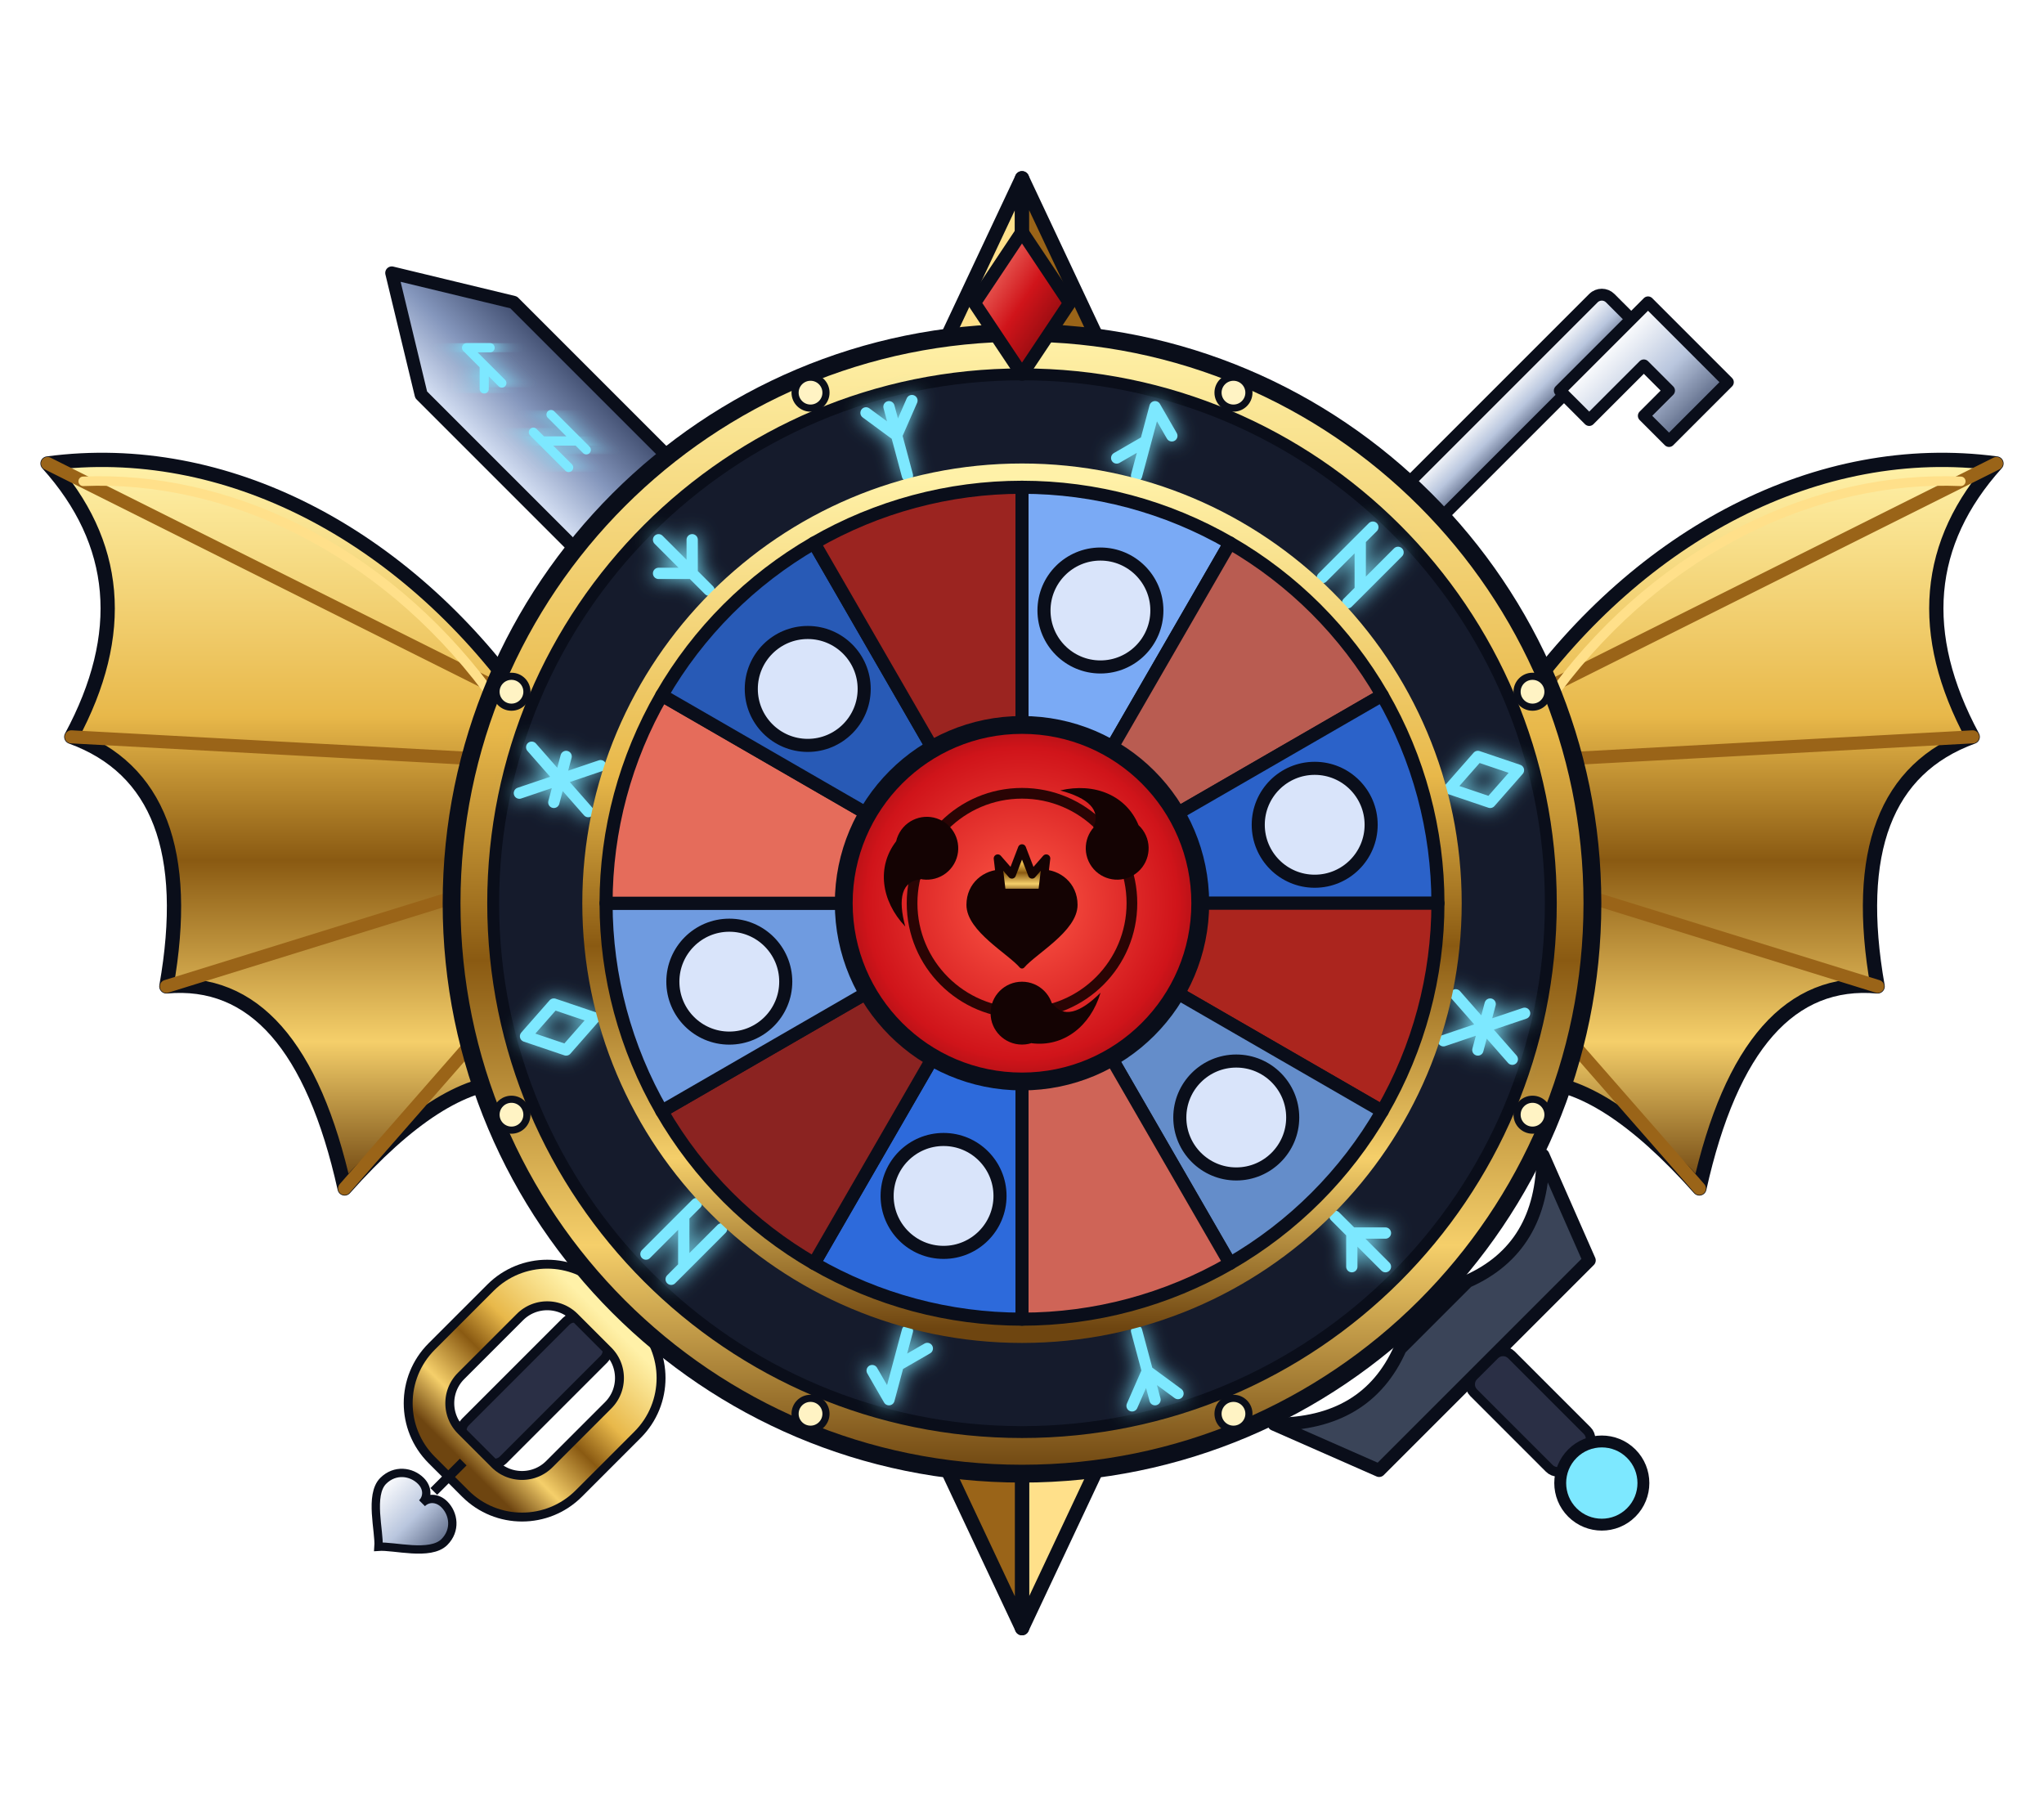
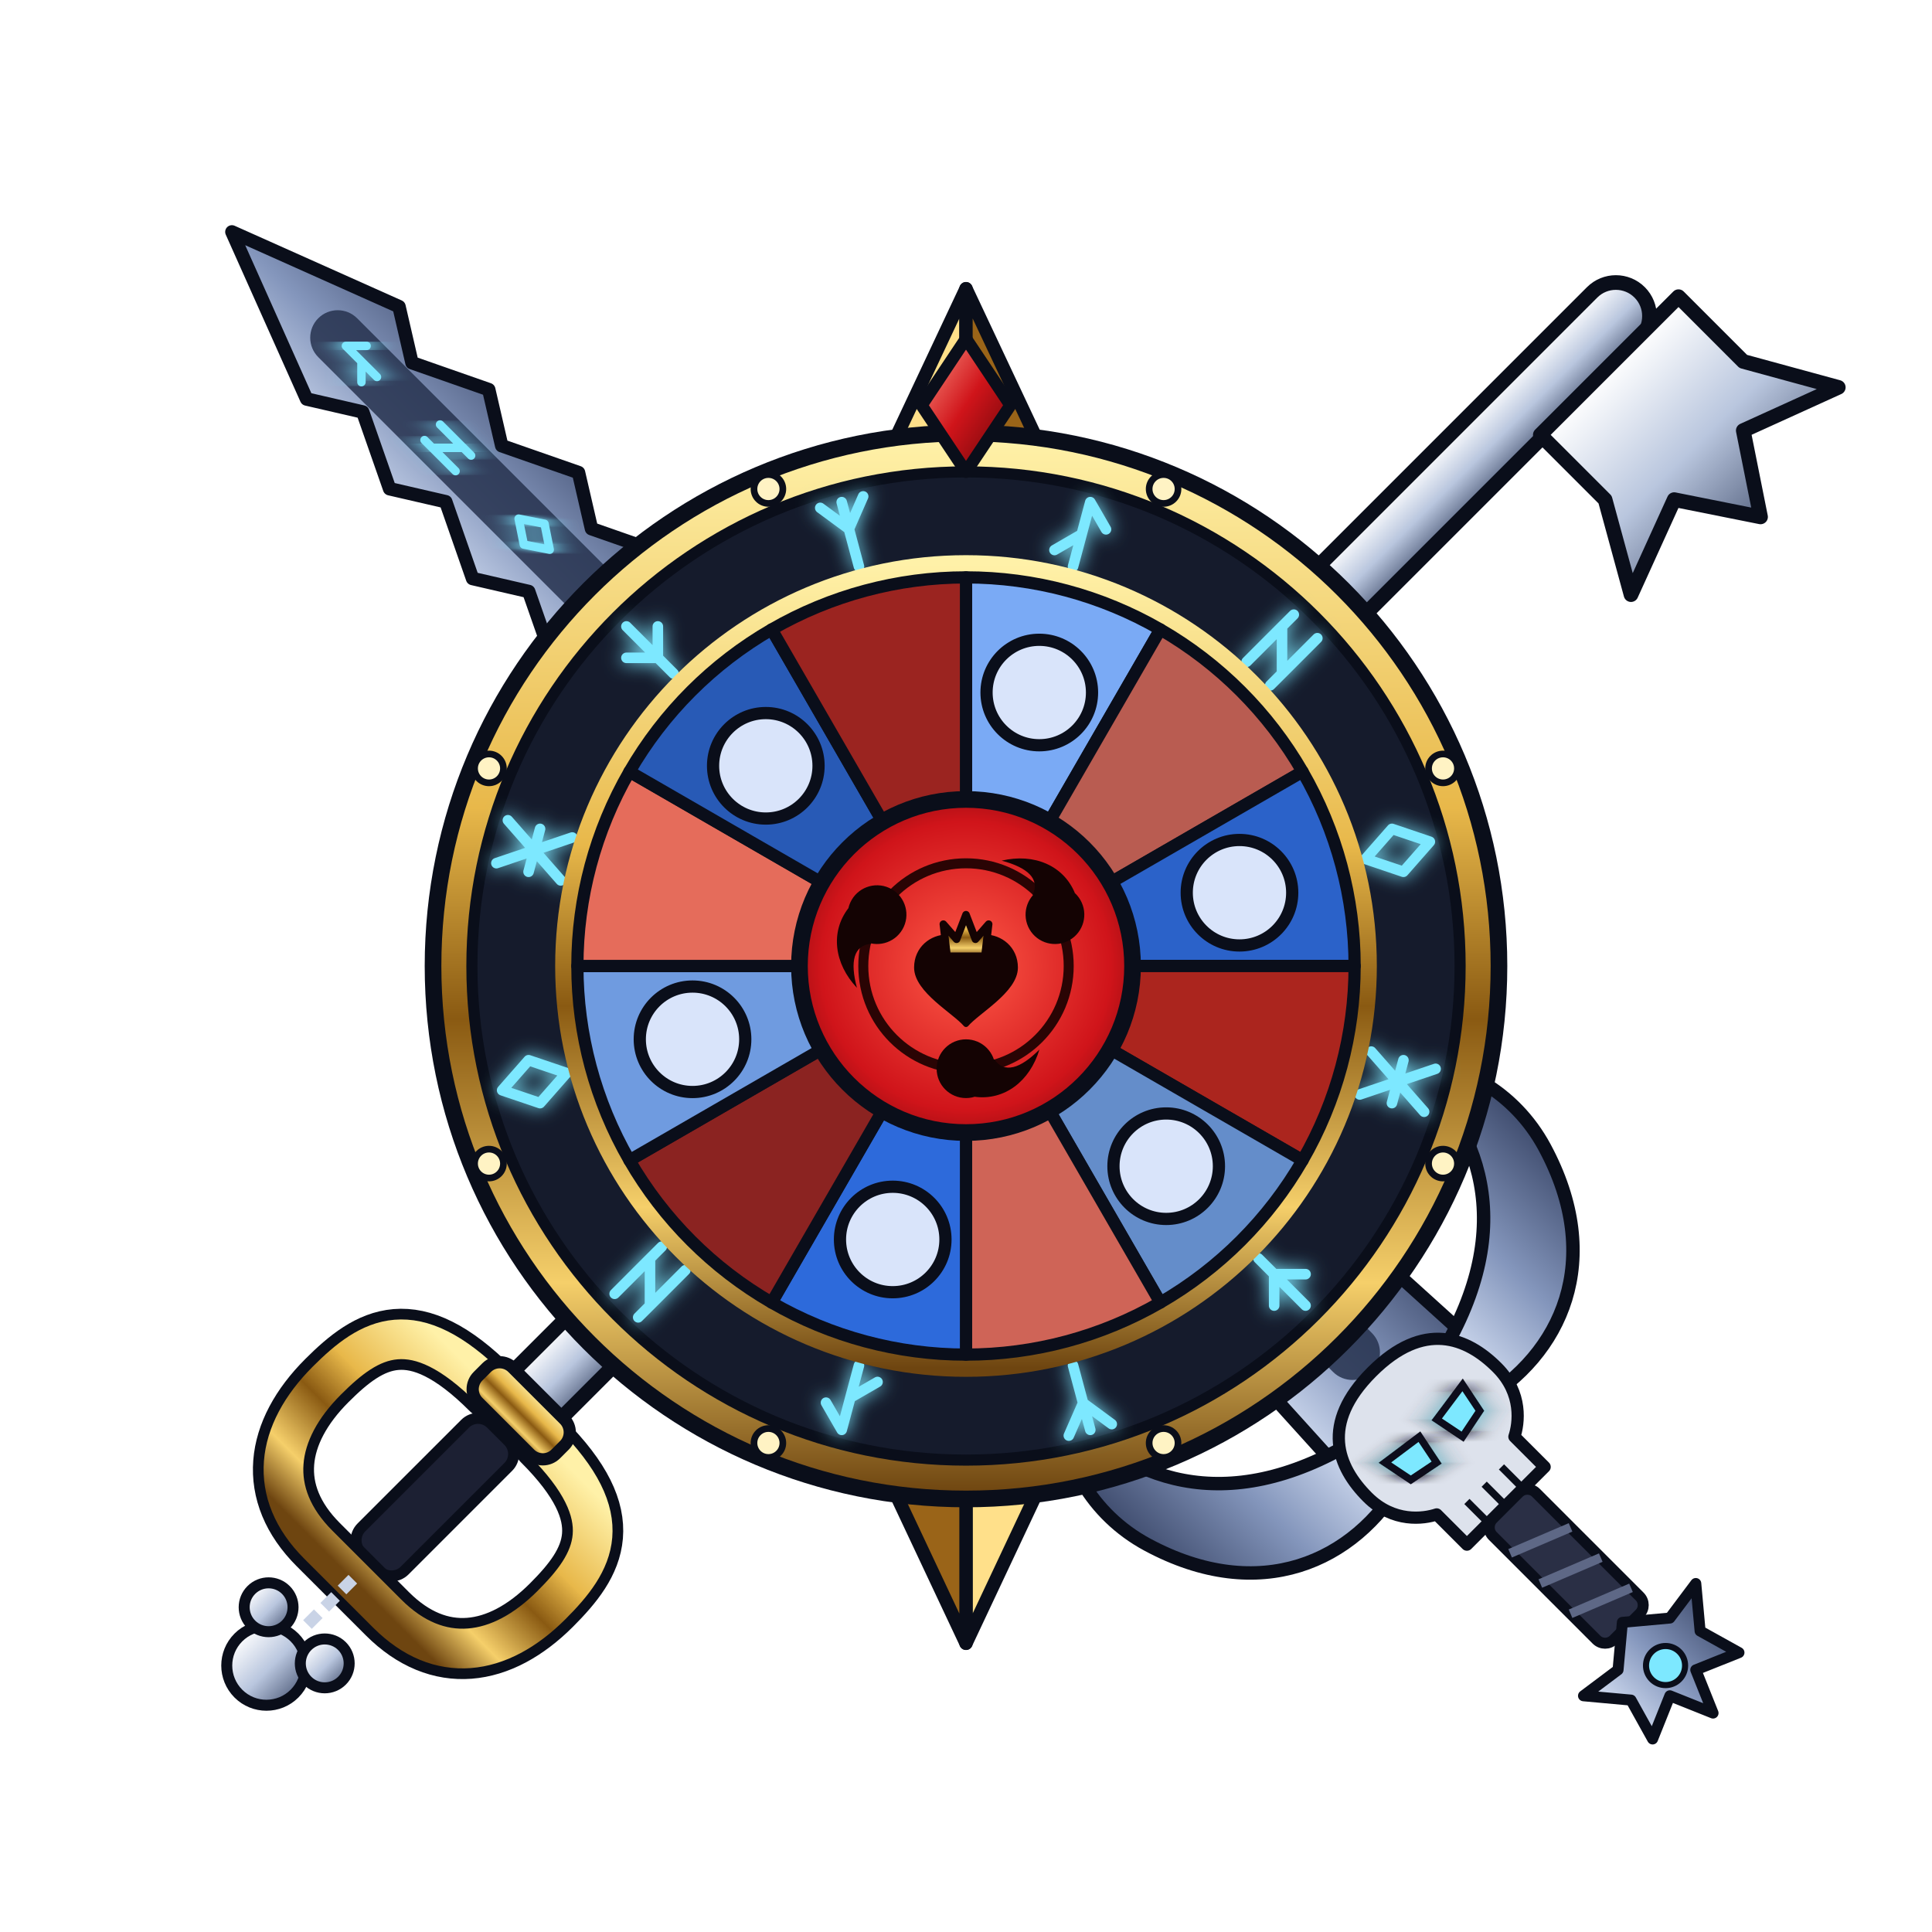
- <svg xmlns="http://www.w3.org/2000/svg" class="emblema" viewBox="-172 -152 344 304" role="img" aria-label="Emblema con elementos de Kingdom Hearts, World of Warcraft y Naruto">
+ <svg xmlns="http://www.w3.org/2000/svg" class="emblema" viewBox="-174 -174 348 348" role="img" aria-label="Emblema con elementos de Kingdom Hearts, World of Warcraft y Naruto">
  <defs>
    <linearGradient id="loro" x1="0" y1="0" x2="0" y2="1">
      <stop offset="0" stop-color="#FFF1A8" />
      <stop offset=".35" stop-color="#E8B84A" />
      <stop offset=".55" stop-color="#8A5A12" />
      <stop offset=".8" stop-color="#F5CF6A" />
      <stop offset="1" stop-color="#6E4510" />
    </linearGradient>
    <linearGradient id="lplata" x1="0" y1="0" x2="1" y2="0">
      <stop offset="0" stop-color="#FFFFFF" />
      <stop offset=".55" stop-color="#B9C6DE" />
      <stop offset="1" stop-color="#5E6B88" />
    </linearGradient>
    <linearGradient id="lacero" x1="0" y1="0" x2="1" y2="0">
      <stop offset="0" stop-color="#DCE6F8" />
      <stop offset=".5" stop-color="#8496BC" />
      <stop offset="1" stop-color="#3F4C6E" />
    </linearGradient>
    <radialGradient id="liris" r=".62">
      <stop offset="0" stop-color="#FF5A48" />
      <stop offset=".7" stop-color="#D0141A" />
      <stop offset="1" stop-color="#7A0A0E" />
    </radialGradient>
    <linearGradient id="lgema" x1="0" y1="0" x2="1" y2="1">
      <stop offset="0" stop-color="#FF9C8A" />
      <stop offset=".5" stop-color="#D0141A" />
      <stop offset="1" stop-color="#5E0508" />
    </linearGradient>
    <filter id="lbrillo" x="-50%" y="-50%" width="200%" height="200%">
      <feGaussianBlur stdDeviation="1.6" result="b" />
      <feMerge>
        <feMergeNode in="b" />
        <feMergeNode in="SourceGraphic" />
      </feMerge>
    </filter>
  </defs>
-   <g class="e-alas">
-     <path d="M-84 -34C-104 -62-134 -78-164 -74Q-146 -54-160 -28Q-138 -20-144 14Q-122 12-114 48Q-98 30-86 30Z" fill="url(#loro)" stroke="#0A0E1A" stroke-width="2.4" stroke-linejoin="round" />
-     <path d="M-86 -24-160 -28M-86 -4-144 14M-86 16-114 48M-84 -34-164 -74" fill="none" stroke="#9A6418" stroke-width="2.2" stroke-linecap="round" />
-     <path d="M-90 -36C-108 -60-134 -72-158 -71" fill="none" stroke="#FFE08A" stroke-width="1.6" stroke-linecap="round" />
-     <g transform="scale(-1 1)">
-       <path d="M-84 -34C-104 -62-134 -78-164 -74Q-146 -54-160 -28Q-138 -20-144 14Q-122 12-114 48Q-98 30-86 30Z" fill="url(#loro)" stroke="#0A0E1A" stroke-width="2.4" stroke-linejoin="round" />
-       <path d="M-86 -24-160 -28M-86 -4-144 14M-86 16-114 48M-84 -34-164 -74" fill="none" stroke="#9A6418" stroke-width="2.2" stroke-linecap="round" />
-       <path d="M-90 -36C-108 -60-134 -72-158 -71" fill="none" stroke="#FFE08A" stroke-width="1.6" stroke-linecap="round" />
+   <g transform="rotate(-45) scale(1.1)">
+     <path d="M0 -170 10.7 -142 5.7 -134 11.48 -122 6.48 -114 12.27 -102 7.27 -94 13.05 -82 8.05 -74 13.83 -62 8.83 -54 14.61 -42 9.61 -34 15.39 -22 10.39 -14 16.17 -2 11.17 6 16.95 18 11.95 26 17.73 38 12.73 46 18.52 58 13.52 66 19.3 78 14.3 86 15 100 -15 100 -14.3 86 -19.3 78 -13.52 66 -18.52 58 -12.73 46 -17.73 38 -11.95 26 -16.95 18 -11.17 6 -16.17 -2 -10.39 -14 -15.39 -22 -9.61 -34 -14.61 -42 -8.83 -54 -13.83 -62 -8.05 -74 -13.05 -82 -7.27 -94 -12.27 -102 -6.48 -114 -11.48 -122 -5.7 -134 -10.7 -142Z" fill="url(#lacero)" stroke="#0A0E1A" stroke-width="2.2" stroke-linejoin="round" />
+     <rect x="-4.5" y="-150" width="9" height="244" rx="4.5" fill="#26324E" fill-opacity=".85" />
+     <g fill="none" stroke="#7DE8FF" stroke-width="2.3" stroke-linecap="round" stroke-linejoin="round" filter="url(#lbrillo)">
+       <path class="e-runa" style="--i:0" transform="translate(0 -140) scale(.6)" d="M0 -6V6M0 -6l4 4M0 0l-4 4" />
+       <path class="e-runa" style="--i:1" transform="translate(0 -120) scale(.6)" d="M-3 -6V6M3 -6V6M-3 -3 3 3" />
+       <path class="e-runa" style="--i:2" transform="translate(0 -100) scale(.6)" d="M0 -6 4 0 0 6 -4 0Z" />
+       <path class="e-runa" style="--i:3" transform="translate(0 -80) scale(.6)" d="M-4 -6 4 6M4 -6 -4 6M-4 0h8" />
+       <path class="e-runa" style="--i:4" transform="translate(0 -60) scale(.6)" d="M0 -6V6M-4 -2 0 2 4 -2" />
+       <path class="e-runa" style="--i:5" transform="translate(0 -40) scale(.6)" d="M0 6V-6M0 -1-4 -6M0 -1 4 -6" />
+       <path class="e-runa" style="--i:6" transform="translate(0 -20) scale(.6)" d="M0 -6V6M0 -6l4 4M0 0l-4 4" />
+       <path class="e-runa" style="--i:7" transform="translate(0 0) scale(.6)" d="M-3 -6V6M3 -6V6M-3 -3 3 3" />
+       <path class="e-runa" style="--i:8" transform="translate(0 20) scale(.6)" d="M0 -6 4 0 0 6 -4 0Z" />
+       <path class="e-runa" style="--i:9" transform="translate(0 40) scale(.6)" d="M-4 -6 4 6M4 -6 -4 6M-4 0h8" />
+       <path class="e-runa" style="--i:10" transform="translate(0 60) scale(.6)" d="M0 -6V6M-4 -2 0 2 4 -2" />
+       <path class="e-runa" style="--i:11" transform="translate(0 80) scale(.6)" d="M0 6V-6M0 -1-4 -6M0 -1 4 -6" />
    </g>
+     <g fill="url(#lacero)" stroke="#0A0E1A" stroke-width="2.2" stroke-linejoin="round">
+       <path d="M9 110C24 114 40 108 46 88 49 78 46 68 40 62 41 78 34 94 10 100Z" />
+       <path transform="scale(-1 1)" d="M9 110C24 114 40 108 46 88 49 78 46 68 40 62 41 78 34 94 10 100Z" />
+     </g>
+     <path d="M0 94C-12 94-15 101-15 108-15 114-11 117-9 118V125H9V118C11 117 15 114 15 108 15 101 12 94 0 94Z" fill="#DDE2EC" stroke="#0A0E1A" stroke-width="2" stroke-linejoin="round" />
+     <g fill="#7DE8FF" stroke="#0A0E1A" stroke-width="1.2" filter="url(#lbrillo)">
+       <path d="M-9 106-2 107-3 112-8 111Z" />
+       <path d="M9 106 2 107 3 112 8 111Z" />
+     </g>
+     <path d="M-4 125V120M0 125V120M4 125V120" stroke="#0A0E1A" stroke-width="1.2" />
+     <rect x="-5" y="125" width="10" height="28" rx="2" fill="#2A2F45" stroke="#0A0E1A" stroke-width="1.8" />
+     <path d="M-5 131 5 135M-5 138 5 142M-5 145 5 149" stroke="#5E6886" stroke-width="1.5" />
+     <path d="M0 152 6 157 13 156 8 162 10 169 3 166 0 173-3 166-10 169-8 162-13 156-6 157Z" fill="url(#lacero)" stroke="#0A0E1A" stroke-width="1.8" stroke-linejoin="round" />
+     <circle cy="162" r="3.2" fill="#7DE8FF" stroke="#0A0E1A" stroke-width="1" />
  </g>
-   <g transform="rotate(-45)">
-     <path d="M0 -150 11 -132V90L0 98-11 90V-132Z" fill="url(#lacero)" stroke="#0A0E1A" stroke-width="2.2" stroke-linejoin="round" />
-     <g fill="none" stroke="#7DE8FF" stroke-width="2.2" stroke-linecap="round" stroke-linejoin="round" filter="url(#lbrillo)">
-       <path class="e-runa" style="--i:0" transform="translate(0 -128) scale(.7)" d="M0 -6V6M0 -6l4 4M0 0l-4 4" />
-       <path class="e-runa" style="--i:1" transform="translate(0 -110) scale(.7)" d="M-3 -6V6M3 -6V6M-3 -3 3 3" />
+   <g transform="rotate(45) scale(1.1)">
+     <rect x="-5.5" y="-156" width="11" height="262" rx="5.5" fill="url(#lplata)" stroke="#0A0E1A" stroke-width="2.4" />
+     <path d="M5 -160H20L34 -168 28 -152 40 -144 28 -136 34 -120 20 -128H5Z" fill="url(#lplata)" stroke="#0A0E1A" stroke-width="2.4" stroke-linejoin="round" />
+     <rect x="-5" y="108" width="10" height="30" rx="3" fill="#1C2033" stroke="#0A0E1A" stroke-width="1.8" />
+     <path d="M-6 104C-24 104-26 112-26 122-26 134-20 142-8 142H8C20 142 26 134 26 122 26 112 24 104 6 104" fill="none" stroke="#0A0E1A" stroke-width="10" stroke-linecap="round" />
+     <path d="M-6 104C-24 104-26 112-26 122-26 134-20 142-8 142H8C20 142 26 134 26 122 26 112 24 104 6 104" fill="none" stroke="url(#loro)" stroke-width="6.5" stroke-linecap="round" />
+     <rect x="-9" y="99" width="18" height="8" rx="3" fill="url(#loro)" stroke="#0A0E1A" stroke-width="2" />
+     <path d="M0 142V154" stroke="#C9D3E6" stroke-width="2" stroke-dasharray="2.5 1.5" />
+     <g fill="url(#lplata)" stroke="#0A0E1A" stroke-width="1.8">
+       <circle cy="162" r="6.5" />
+       <circle cx="-6.5" cy="155" r="4" />
+       <circle cx="6.5" cy="155" r="4" />
    </g>
-     <path d="M-32 92Q-21 103-8 98H8Q21 103 32 92L25 110H-25Z" fill="#3A4458" stroke="#0A0E1A" stroke-width="2.2" stroke-linejoin="round" />
-     <path d="M-25 110H25" stroke="url(#loro)" stroke-width="3" />
-     <rect x="-4.5" y="110" width="9" height="22" rx="2" fill="#2A2F45" stroke="#0A0E1A" stroke-width="1.6" />
-     <circle cy="138" r="7" fill="#7DE8FF" stroke="#0A0E1A" stroke-width="2" />
-   </g>
-   <g transform="rotate(45)">
-     <rect x="-4" y="-142" width="8" height="244" rx="2" fill="url(#lplata)" stroke="#0A0E1A" stroke-width="2" />
-     <path d="M3 -146H22V-132H16V-138H10V-125H3Z" fill="url(#lplata)" stroke="#0A0E1A" stroke-width="2" stroke-linejoin="round" />
-     <rect x="-4.5" y="102" width="9" height="28" rx="2" fill="#2A2F45" stroke="#0A0E1A" stroke-width="1.6" />
-     <rect x="-14" y="99" width="28" height="34" rx="10" fill="none" stroke="#0A0E1A" stroke-width="8.5" />
-     <rect x="-14" y="99" width="28" height="34" rx="10" fill="none" stroke="url(#loro)" stroke-width="5.5" />
-     <path d="M0 133V140" stroke="#0A0E1A" stroke-width="1.6" />
-     <path transform="translate(0 147) scale(.28)" d="M0 22C-6 15-26 4-26-8-26-18-18-24-10-24-4-24 0-20 0-15 0-20 4-24 10-24 18-24 26-18 26-8 26 4 6 15 0 22Z" fill="url(#lplata)" stroke="#0A0E1A" stroke-width="5" />
  </g>
  <g stroke="#0A0E1A" stroke-width="2.4" stroke-linejoin="round">
    <g transform="rotate(0)">
      <path d="M0 -122 -16 -88 0 -94Z" fill="#FFE08A" />
      <path d="M0 -122 16 -88 0 -94Z" fill="#9A6418" />
    </g>
    <g transform="rotate(180)">
      <path d="M0 -122 -16 -88 0 -94Z" fill="#FFE08A" />
      <path d="M0 -122 16 -88 0 -94Z" fill="#9A6418" />
    </g>
  </g>
  <circle r="96" fill="url(#loro)" stroke="#0A0E1A" stroke-width="3" />
  <g fill="#FFF3C4" stroke="#0A0E1A" stroke-width="1.2">
    <circle cx="85.92" cy="35.59" r="2.6" />
    <circle cx="35.59" cy="85.92" r="2.6" />
    <circle cx="-35.59" cy="85.92" r="2.6" />
    <circle cx="-85.92" cy="35.59" r="2.6" />
    <circle cx="-85.92" cy="-35.59" r="2.6" />
    <circle cx="-35.59" cy="-85.92" r="2.6" />
    <circle cx="35.59" cy="-85.92" r="2.6" />
    <circle cx="85.92" cy="-35.59" r="2.6" />
  </g>
  <g class="e-banda">
    <circle r="89" fill="#151B2C" stroke="#0A0E1A" stroke-width="2" />
    <g fill="none" stroke="#7DE8FF" stroke-width="1.9" stroke-linecap="round" stroke-linejoin="round" filter="url(#lbrillo)">
      <path class="e-runa" style="--i:0" transform="rotate(15) translate(0 -80.5)" d="M0 -6V6M0 -6l4 4M0 0l-4 4" />
      <path class="e-runa" style="--i:1" transform="rotate(45) translate(0 -80.5)" d="M-3 -6V6M3 -6V6M-3 -3 3 3" />
      <path class="e-runa" style="--i:2" transform="rotate(75) translate(0 -80.5)" d="M0 -6 4 0 0 6 -4 0Z" />
      <path class="e-runa" style="--i:3" transform="rotate(105) translate(0 -80.5)" d="M-4 -6 4 6M4 -6 -4 6M-4 0h8" />
      <path class="e-runa" style="--i:4" transform="rotate(135) translate(0 -80.5)" d="M0 -6V6M-4 -2 0 2 4 -2" />
      <path class="e-runa" style="--i:5" transform="rotate(165) translate(0 -80.5)" d="M0 6V-6M0 -1-4 -6M0 -1 4 -6" />
      <path class="e-runa" style="--i:6" transform="rotate(195) translate(0 -80.5)" d="M0 -6V6M0 -6l4 4M0 0l-4 4" />
      <path class="e-runa" style="--i:7" transform="rotate(225) translate(0 -80.5)" d="M-3 -6V6M3 -6V6M-3 -3 3 3" />
      <path class="e-runa" style="--i:8" transform="rotate(255) translate(0 -80.5)" d="M0 -6 4 0 0 6 -4 0Z" />
      <path class="e-runa" style="--i:9" transform="rotate(285) translate(0 -80.5)" d="M-4 -6 4 6M4 -6 -4 6M-4 0h8" />
      <path class="e-runa" style="--i:10" transform="rotate(315) translate(0 -80.5)" d="M0 -6V6M-4 -2 0 2 4 -2" />
      <path class="e-runa" style="--i:11" transform="rotate(345) translate(0 -80.5)" d="M0 6V-6M0 -1-4 -6M0 -1 4 -6" />
    </g>
  </g>
  <circle r="72" fill="none" stroke="url(#loro)" stroke-width="4" />
  <path d="M0 -113 8 -101 0 -89-8 -101Z" fill="url(#lgema)" stroke="#0A0E1A" stroke-width="2.2" stroke-linejoin="round" />
  <g class="e-vidriera">
    <g stroke="#0A0E1A" stroke-width="2.2" stroke-linejoin="round">
      <path d="M0 -30L0 -70A70 70 0 0 1 35 -60.62L15 -25.98A30 30 0 0 0 0 -30Z" fill="#7FB2FF" fill-opacity="0.95" />
      <path d="M15 -25.98L35 -60.62A70 70 0 0 1 60.62 -35L25.98 -15A30 30 0 0 0 15 -25.98Z" fill="#F0715E" fill-opacity="0.75" />
      <path d="M25.98 -15L60.62 -35A70 70 0 0 1 70 0L30 0A30 30 0 0 0 25.98 -15Z" fill="#2F6FE4" fill-opacity="0.85" />
      <path d="M30 0L70 0A70 70 0 0 1 60.62 35L25.98 15A30 30 0 0 0 30 0Z" fill="#B3261E" fill-opacity="0.95" />
      <path d="M25.98 15L60.62 35A70 70 0 0 1 35 60.62L15 25.98A30 30 0 0 0 25.98 15Z" fill="#7FB2FF" fill-opacity="0.75" />
      <path d="M15 25.98L35 60.62A70 70 0 0 1 0 70L0 30A30 30 0 0 0 15 25.98Z" fill="#F0715E" fill-opacity="0.85" />
      <path d="M0 30L0 70A70 70 0 0 1 -35 60.62L-15 25.98A30 30 0 0 0 0 30Z" fill="#2F6FE4" fill-opacity="0.95" />
      <path d="M-15 25.98L-35 60.62A70 70 0 0 1 -60.62 35L-25.98 15A30 30 0 0 0 -15 25.98Z" fill="#B3261E" fill-opacity="0.75" />
      <path d="M-25.98 15L-60.62 35A70 70 0 0 1 -70 0L-30 0A30 30 0 0 0 -25.98 15Z" fill="#7FB2FF" fill-opacity="0.85" />
      <path d="M-30 0L-70 0A70 70 0 0 1 -60.62 -35L-25.98 -15A30 30 0 0 0 -30 0Z" fill="#F0715E" fill-opacity="0.95" />
      <path d="M-25.98 -15L-60.62 -35A70 70 0 0 1 -35 -60.62L-15 -25.98A30 30 0 0 0 -25.98 -15Z" fill="#2F6FE4" fill-opacity="0.75" />
      <path d="M-15 -25.98L-35 -60.62A70 70 0 0 1 -0 -70L-0 -30A30 30 0 0 0 -15 -25.98Z" fill="#B3261E" fill-opacity="0.85" />
    </g>
    <g fill="#D9E4FA" stroke="#0A0E1A" stroke-width="2.2">
      <circle cx="13.2" cy="-49.26" r="9.5" />
      <circle cx="49.26" cy="-13.2" r="9.5" />
      <circle cx="36.06" cy="36.06" r="9.5" />
      <circle cx="-13.2" cy="49.26" r="9.5" />
      <circle cx="-49.26" cy="13.2" r="9.5" />
      <circle cx="-36.06" cy="-36.06" r="9.5" />
    </g>
  </g>
  <circle r="30" fill="url(#liris)" stroke="#0A0E1A" stroke-width="3" />
  <circle r="18.5" fill="none" stroke="#2A0404" stroke-width="1.8" />
  <g class="e-tomoe" fill="#140303">
    <g transform="rotate(60) translate(0 -18.5) rotate(-90) scale(1.15)">
      <circle r="4.6" />
      <path d="M4.4 -1.4C5 -6 2 -10 -3 -11.5C0 -8.5 .8 -6 -1.5 -4.4Z" />
    </g>
    <g transform="rotate(180) translate(0 -18.5) rotate(-90) scale(1.15)">
      <circle r="4.6" />
      <path d="M4.4 -1.4C5 -6 2 -10 -3 -11.5C0 -8.5 .8 -6 -1.5 -4.4Z" />
    </g>
    <g transform="rotate(300) translate(0 -18.5) rotate(-90) scale(1.15)">
      <circle r="4.6" />
      <path d="M4.4 -1.4C5 -6 2 -10 -3 -11.5C0 -8.5 .8 -6 -1.5 -4.4Z" />
    </g>
  </g>
  <g transform="translate(0 3) scale(.34)">
    <path d="M0 22C-6 15-26 4-26-8-26-18-18-24-10-24-4-24 0-20 0-15 0-20 4-24 10-24 18-24 26-18 26-8 26 4 6 15 0 22Z" fill="#140303" stroke="#140303" stroke-width="3" stroke-linejoin="round" />
    <path d="M-10-14-12-31-5-23 0-36 5-23 12-31 10-14Z" fill="url(#loro)" stroke="#140303" stroke-width="4" stroke-linejoin="round" />
  </g>
</svg>
